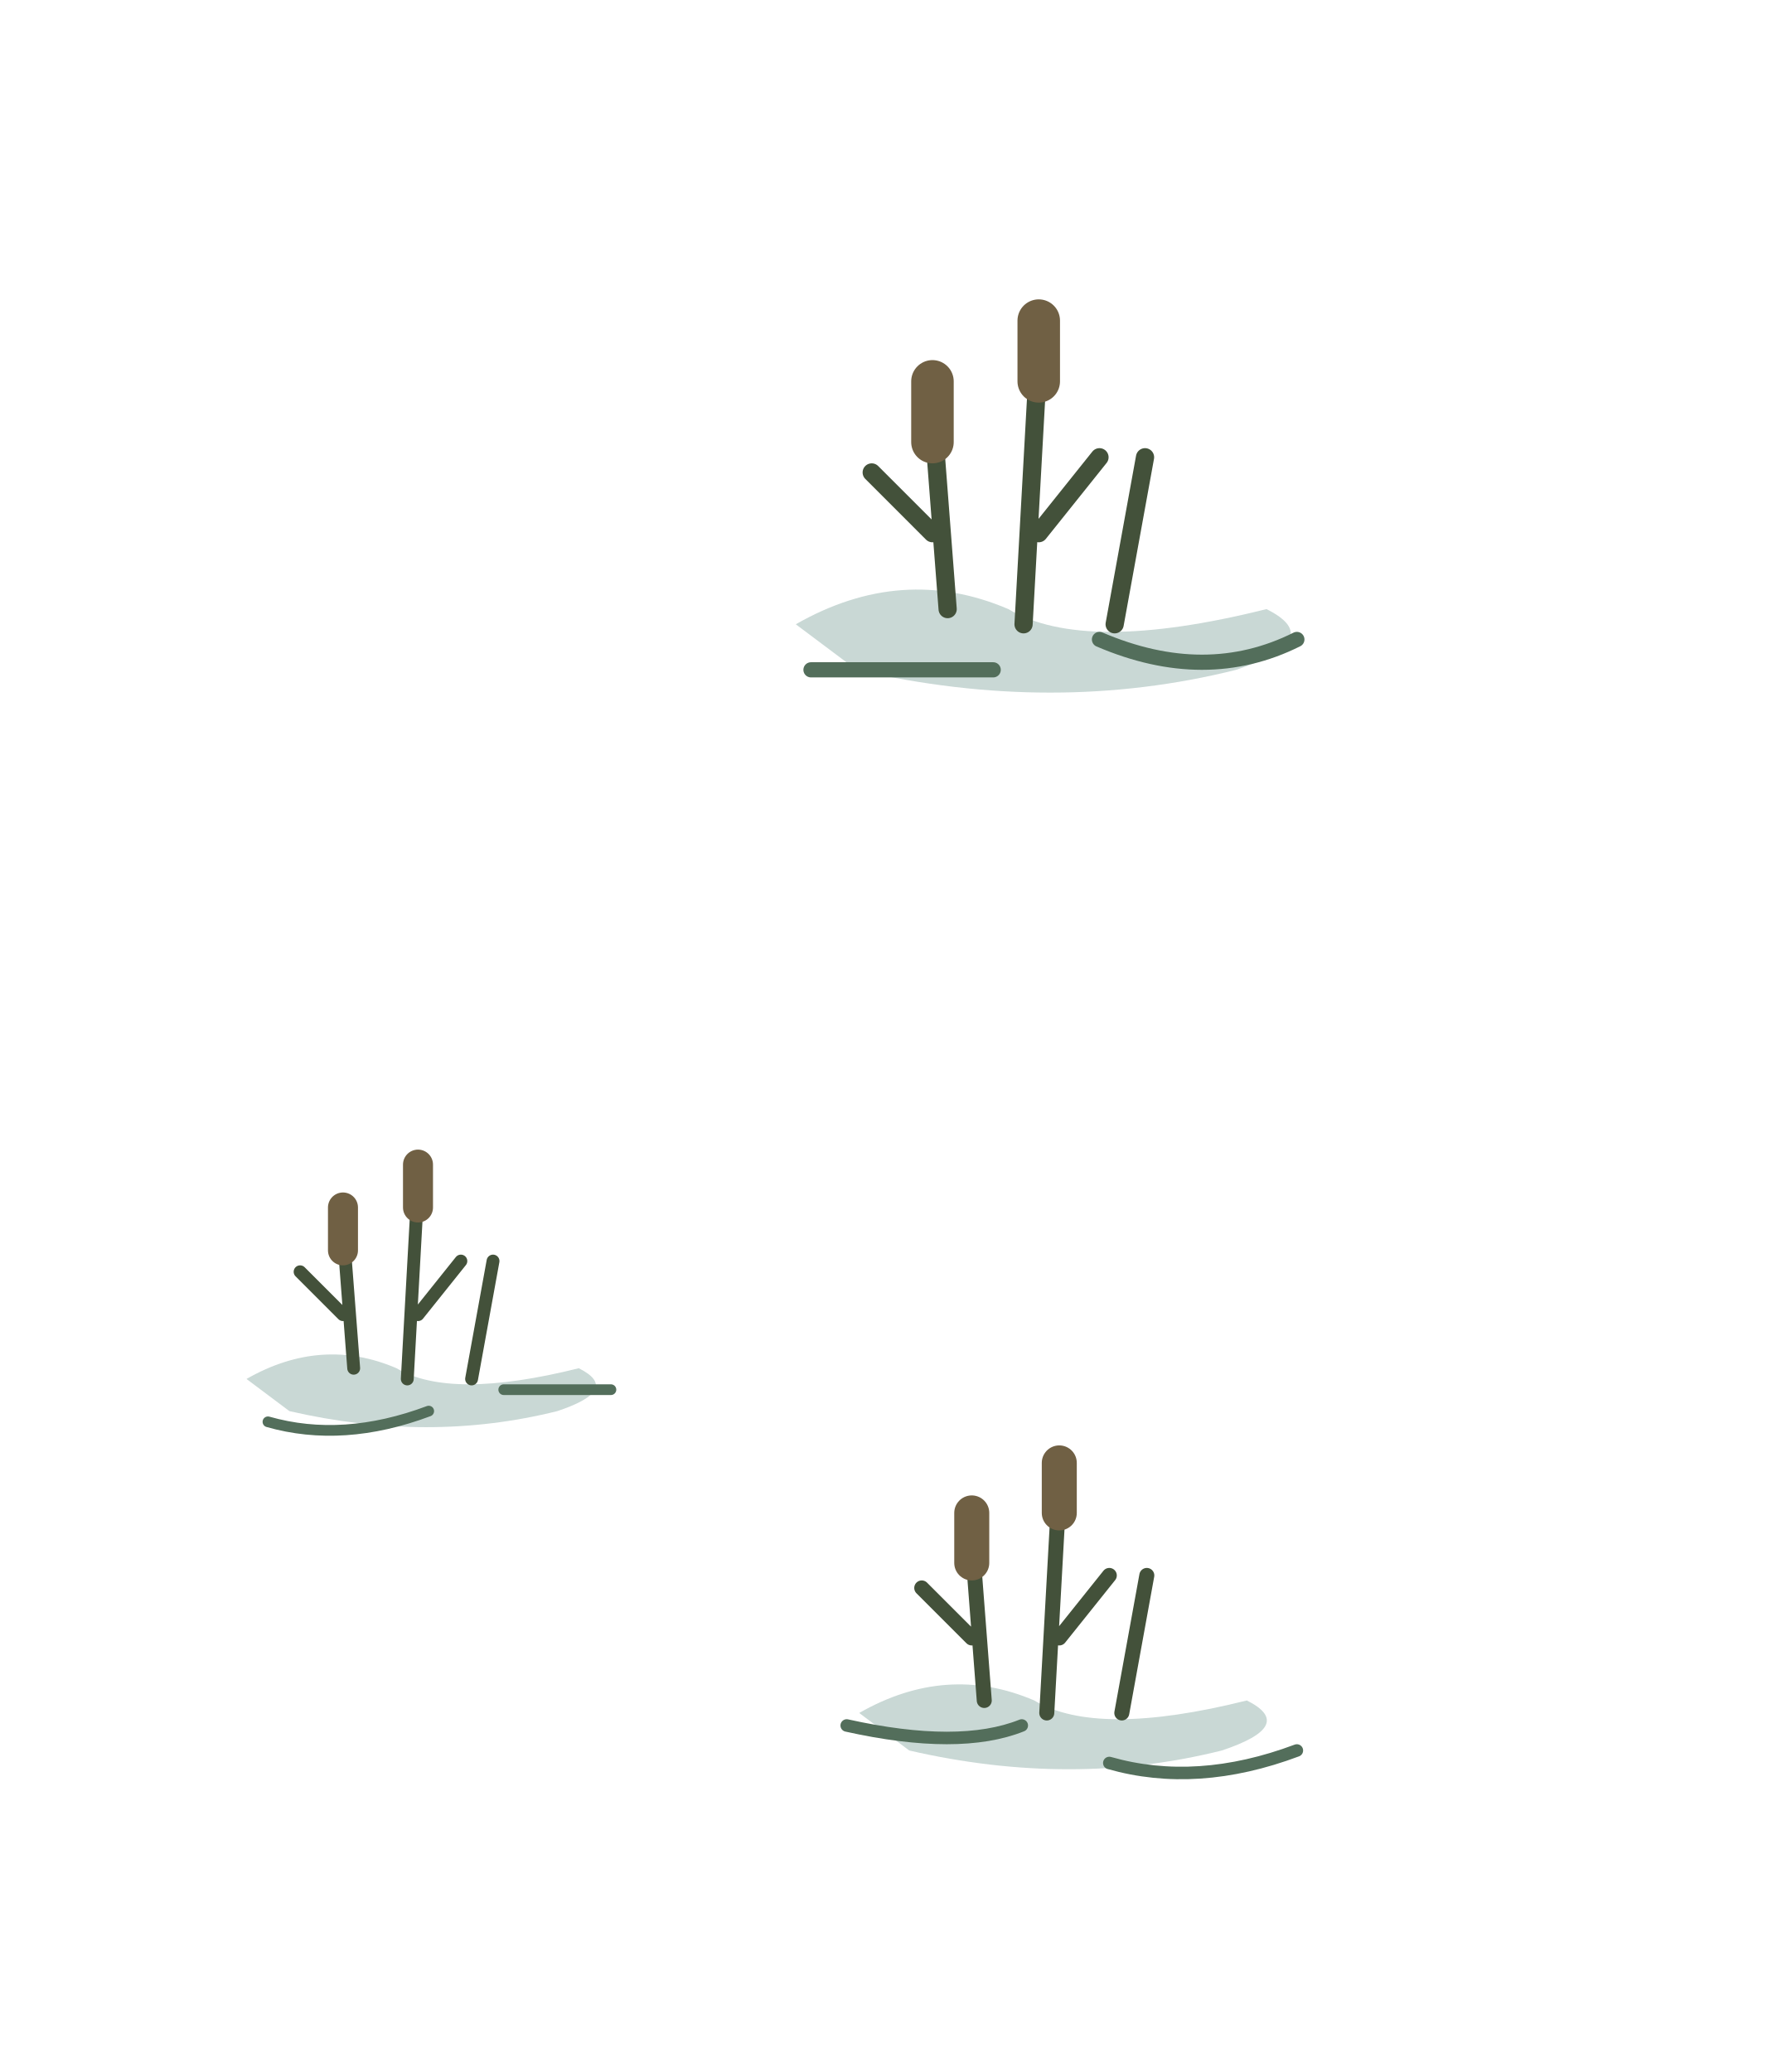
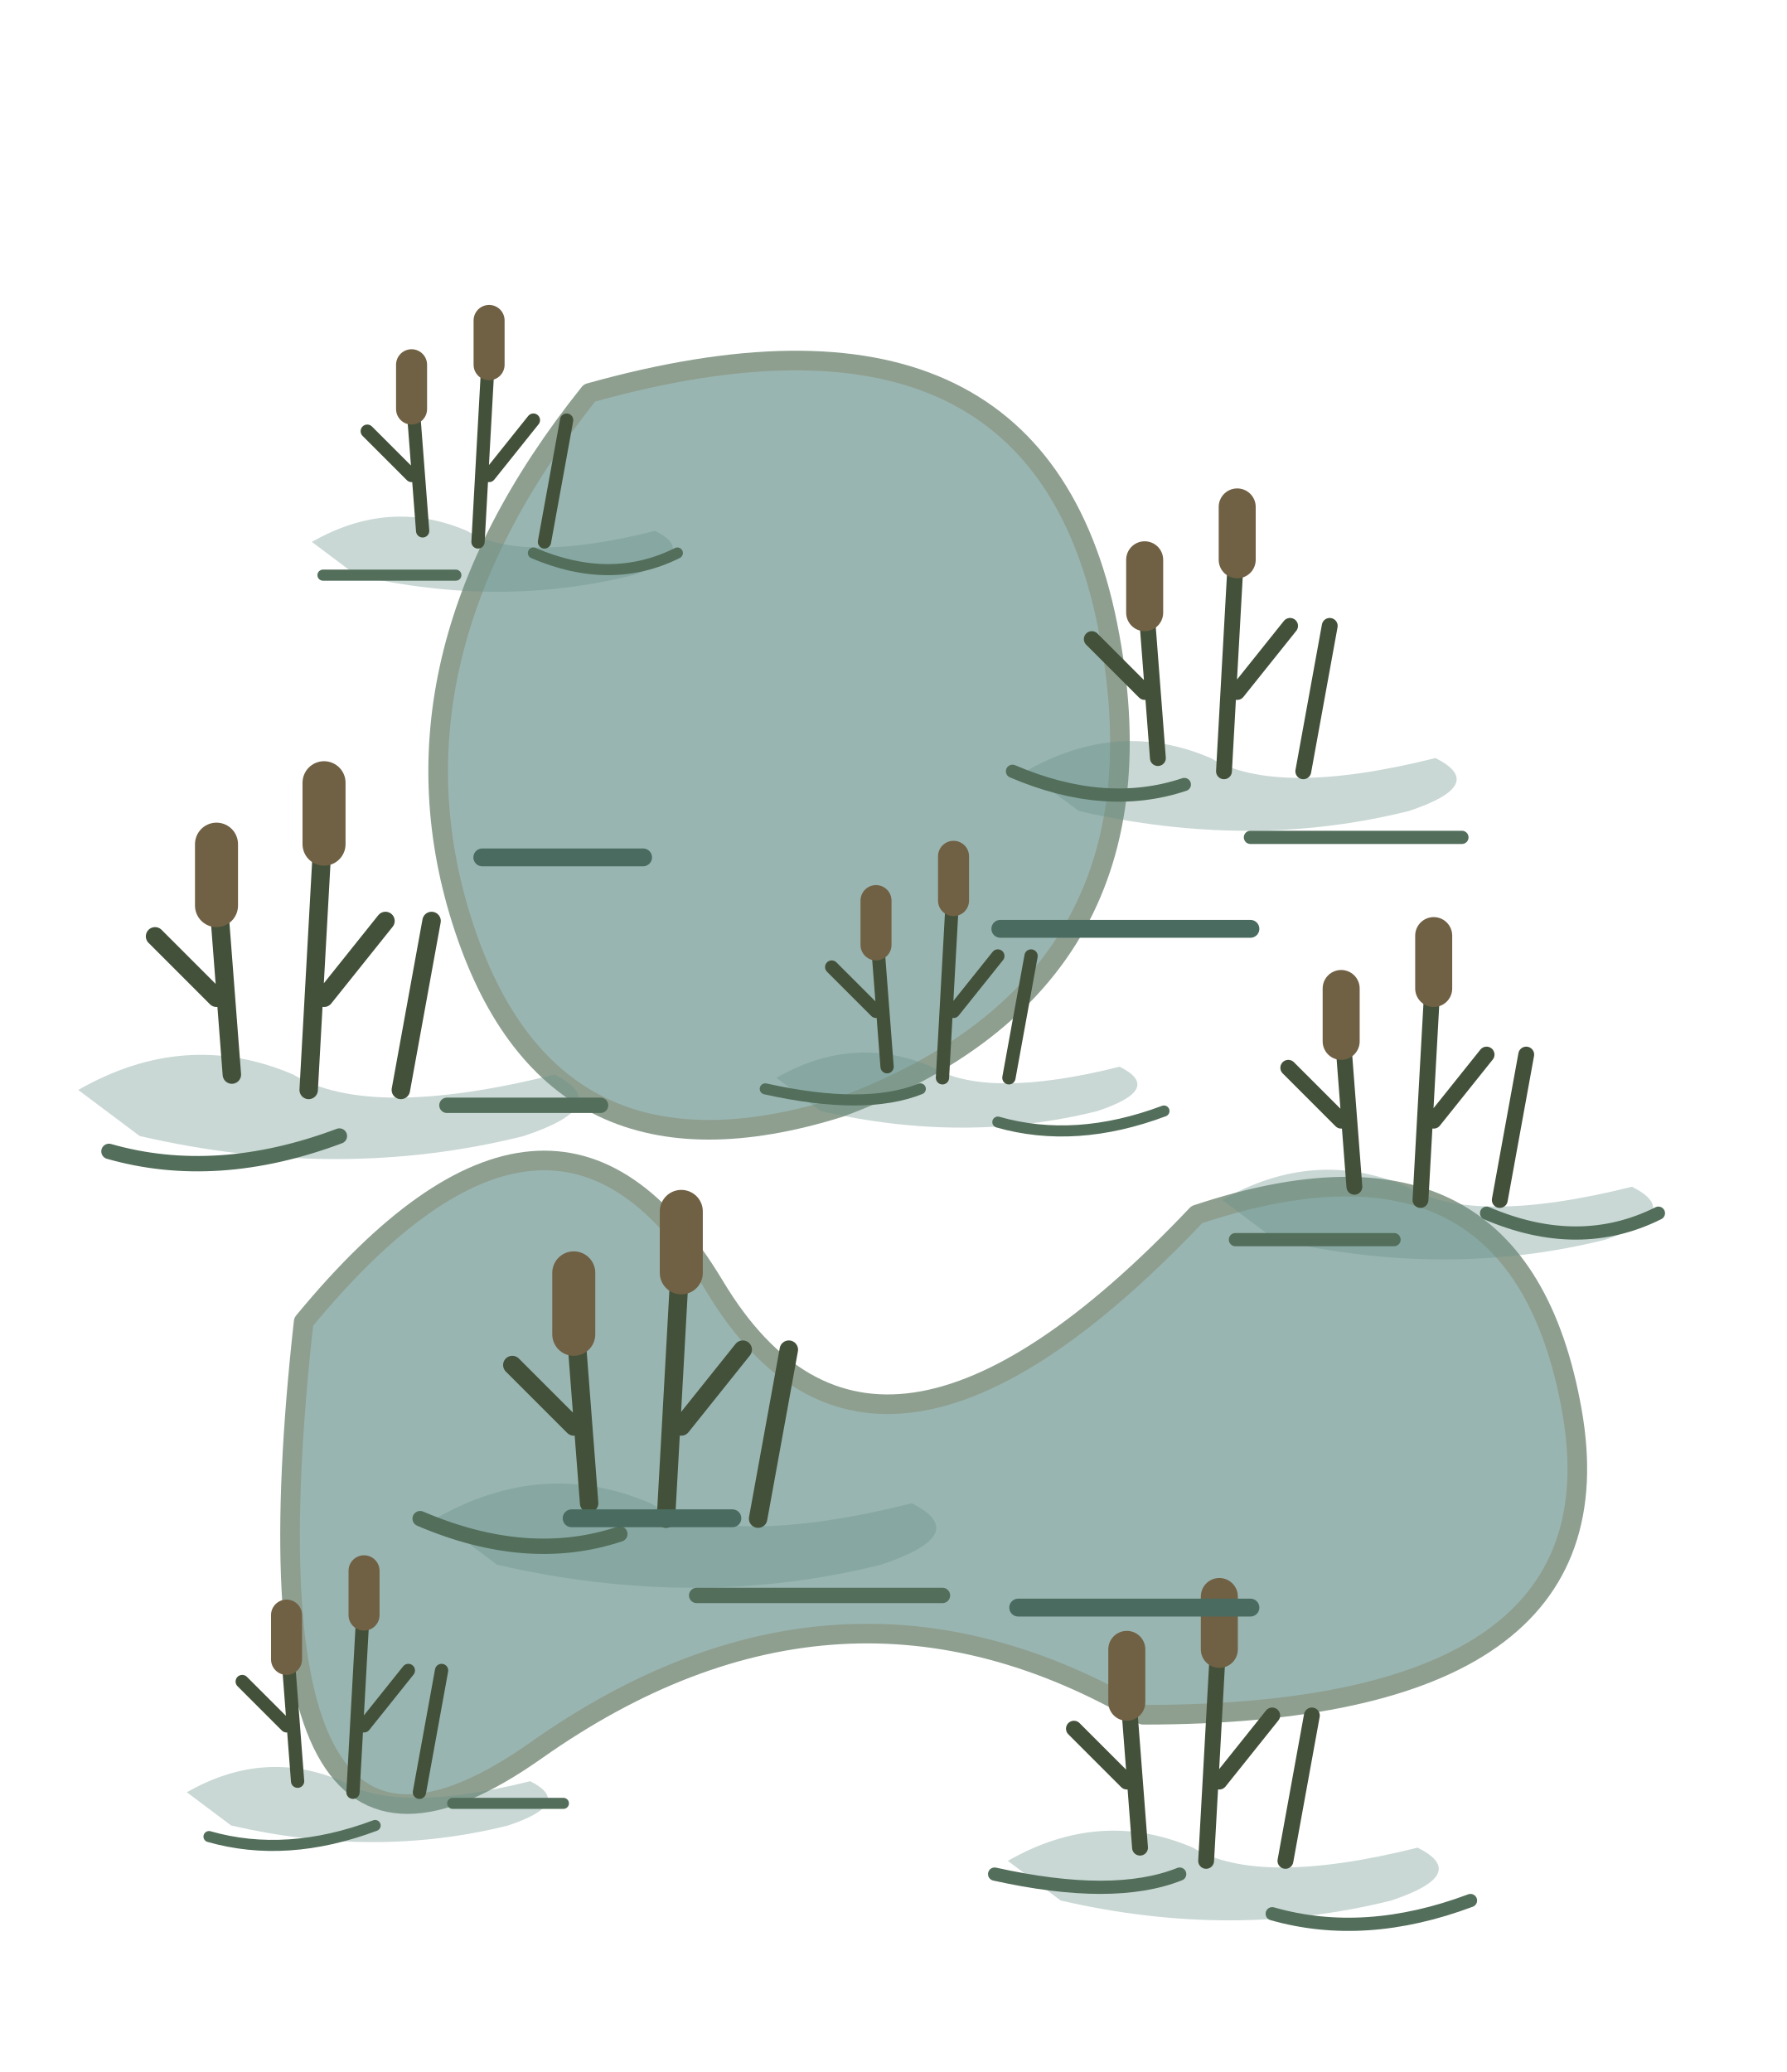
<svg xmlns="http://www.w3.org/2000/svg" viewBox="0 0 100 116">
-   <g transform="translate(59 29) scale(0.85)">
+   <path d="M33 22Q58 15 62 35T47 62Q31 67 26 52T33 22Z" fill="#638E87" stroke="#526C55" stroke-width="1.1" opacity="0.65" stroke-linecap="round" stroke-linejoin="round" />
+   <path d="M17 74Q31 57 40 72T67 68Q85 62 88 79T64 96Q47 86 30 98T17 74Z" fill="#638E87" stroke="#526C55" stroke-width="1.1" opacity="0.65" stroke-linecap="round" stroke-linejoin="round" />
+   <g transform="translate(28 26) scale(0.62)">
    <path d="M-17 7Q-10 3 -3 6Q2 9 14 6Q18 8 12 10Q0 13 -13 10Z" fill="#638E87" stroke="none" stroke-width="0" opacity="0.35" stroke-linecap="round" stroke-linejoin="round" />
    <path d="M-16 10L-4 10M3 8Q10 11 16 8" fill="none" stroke="#536E5B" stroke-width="1" opacity="1" stroke-linecap="round" stroke-linejoin="round" />
    <path d="M-7 6L-8 -7M-2 7L-1 -11M4 7L6 -4M-8 1L-12 -3M-1 1L3 -4" fill="none" stroke="#43513A" stroke-width="1.2" opacity="1" stroke-linecap="round" stroke-linejoin="round" />
    <path d="M-8 -9L-8 -5M-1 -13L-1 -9" fill="none" stroke="#706044" stroke-width="2.8" opacity="1" stroke-linecap="round" stroke-linejoin="round" />
  </g>
-   <g transform="translate(24 73) scale(0.6)">
+   <g transform="translate(70 38) scale(0.74)">
+     <path d="M-17 7Q-10 3 -3 6Q2 9 14 6Q18 8 12 10Q0 13 -13 10Z" fill="#638E87" stroke="none" stroke-width="0" opacity="0.35" stroke-linecap="round" stroke-linejoin="round" />
+     <path d="M-18 7Q-11 10 -5 8M0 12L16 12" fill="none" stroke="#536E5B" stroke-width="1" opacity="1" stroke-linecap="round" stroke-linejoin="round" />
+     <path d="M-7 6L-8 -7M-2 7L-1 -11M4 7L6 -4M-8 1L-12 -3M-1 1L3 -4" fill="none" stroke="#43513A" stroke-width="1.2" opacity="1" stroke-linecap="round" stroke-linejoin="round" />
+     <path d="M-8 -9L-8 -5M-1 -13L-1 -9" fill="none" stroke="#706044" stroke-width="2.8" opacity="1" stroke-linecap="round" stroke-linejoin="round" />
+   </g>
+   <g transform="translate(19 55) scale(0.86)">
    <path d="M-17 7Q-10 3 -3 6Q2 9 14 6Q18 8 12 10Q0 13 -13 10Z" fill="#638E87" stroke="none" stroke-width="0" opacity="0.35" stroke-linecap="round" stroke-linejoin="round" />
    <path d="M-15 11Q-8 13 0 10M7 8L17 8" fill="none" stroke="#536E5B" stroke-width="1" opacity="1" stroke-linecap="round" stroke-linejoin="round" />
    <path d="M-7 6L-8 -7M-2 7L-1 -11M4 7L6 -4M-8 1L-12 -3M-1 1L3 -4" fill="none" stroke="#43513A" stroke-width="1.2" opacity="1" stroke-linecap="round" stroke-linejoin="round" />
    <path d="M-8 -9L-8 -5M-1 -13L-1 -9" fill="none" stroke="#706044" stroke-width="2.8" opacity="1" stroke-linecap="round" stroke-linejoin="round" />
  </g>
-   <g transform="translate(60 91) scale(0.7)">
+   <g transform="translate(54 56) scale(0.62)">
    <path d="M-17 7Q-10 3 -3 6Q2 9 14 6Q18 8 12 10Q0 13 -13 10Z" fill="#638E87" stroke="none" stroke-width="0" opacity="0.35" stroke-linecap="round" stroke-linejoin="round" />
    <path d="M-18 8Q-9 10 -4 8M3 11Q10 13 18 10" fill="none" stroke="#536E5B" stroke-width="1" opacity="1" stroke-linecap="round" stroke-linejoin="round" />
    <path d="M-7 6L-8 -7M-2 7L-1 -11M4 7L6 -4M-8 1L-12 -3M-1 1L3 -4" fill="none" stroke="#43513A" stroke-width="1.2" opacity="1" stroke-linecap="round" stroke-linejoin="round" />
    <path d="M-8 -9L-8 -5M-1 -13L-1 -9" fill="none" stroke="#706044" stroke-width="2.8" opacity="1" stroke-linecap="round" stroke-linejoin="round" />
  </g>
+   <g transform="translate(81 62) scale(0.74)">
+     <path d="M-17 7Q-10 3 -3 6Q2 9 14 6Q18 8 12 10Q0 13 -13 10Z" fill="#638E87" stroke="none" stroke-width="0" opacity="0.35" stroke-linecap="round" stroke-linejoin="round" />
+     <path d="M-16 10L-4 10M3 8Q10 11 16 8" fill="none" stroke="#536E5B" stroke-width="1" opacity="1" stroke-linecap="round" stroke-linejoin="round" />
+     <path d="M-7 6L-8 -7M-2 7L-1 -11M4 7L6 -4M-8 1L-12 -3M-1 1L3 -4" fill="none" stroke="#43513A" stroke-width="1.2" opacity="1" stroke-linecap="round" stroke-linejoin="round" />
+     <path d="M-8 -9L-8 -5M-1 -13L-1 -9" fill="none" stroke="#706044" stroke-width="2.8" opacity="1" stroke-linecap="round" stroke-linejoin="round" />
+   </g>
+   <g transform="translate(39 79) scale(0.86)">
+     <path d="M-17 7Q-10 3 -3 6Q2 9 14 6Q18 8 12 10Q0 13 -13 10Z" fill="#638E87" stroke="none" stroke-width="0" opacity="0.35" stroke-linecap="round" stroke-linejoin="round" />
+     <path d="M-18 7Q-11 10 -5 8M0 12L16 12" fill="none" stroke="#536E5B" stroke-width="1" opacity="1" stroke-linecap="round" stroke-linejoin="round" />
+     <path d="M-7 6L-8 -7M-2 7L-1 -11M4 7L6 -4M-8 1L-12 -3M-1 1L3 -4" fill="none" stroke="#43513A" stroke-width="1.2" opacity="1" stroke-linecap="round" stroke-linejoin="round" />
+     <path d="M-8 -9L-8 -5M-1 -13L-1 -9" fill="none" stroke="#706044" stroke-width="2.8" opacity="1" stroke-linecap="round" stroke-linejoin="round" />
+   </g>
+   <g transform="translate(21 96) scale(0.62)">
+     <path d="M-17 7Q-10 3 -3 6Q2 9 14 6Q18 8 12 10Q0 13 -13 10Z" fill="#638E87" stroke="none" stroke-width="0" opacity="0.35" stroke-linecap="round" stroke-linejoin="round" />
+     <path d="M-15 11Q-8 13 0 10M7 8L17 8" fill="none" stroke="#536E5B" stroke-width="1" opacity="1" stroke-linecap="round" stroke-linejoin="round" />
+     <path d="M-7 6L-8 -7M-2 7L-1 -11M4 7L6 -4M-8 1L-12 -3M-1 1L3 -4" fill="none" stroke="#43513A" stroke-width="1.2" opacity="1" stroke-linecap="round" stroke-linejoin="round" />
+     <path d="M-8 -9L-8 -5M-1 -13L-1 -9" fill="none" stroke="#706044" stroke-width="2.8" opacity="1" stroke-linecap="round" stroke-linejoin="round" />
+   </g>
+   <g transform="translate(69 99) scale(0.74)">
+     <path d="M-17 7Q-10 3 -3 6Q2 9 14 6Q18 8 12 10Q0 13 -13 10Z" fill="#638E87" stroke="none" stroke-width="0" opacity="0.35" stroke-linecap="round" stroke-linejoin="round" />
+     <path d="M-18 8Q-9 10 -4 8M3 11Q10 13 18 10" fill="none" stroke="#536E5B" stroke-width="1" opacity="1" stroke-linecap="round" stroke-linejoin="round" />
+     <path d="M-7 6L-8 -7M-2 7L-1 -11M4 7L6 -4M-8 1L-12 -3M-1 1L3 -4" fill="none" stroke="#43513A" stroke-width="1.2" opacity="1" stroke-linecap="round" stroke-linejoin="round" />
+     <path d="M-8 -9L-8 -5M-1 -13L-1 -9" fill="none" stroke="#706044" stroke-width="2.8" opacity="1" stroke-linecap="round" stroke-linejoin="round" />
+   </g>
+   <path d="M27 48L36 48M56 52L70 52M32 85L41 85M57 90L70 90" fill="none" stroke="#496B60" stroke-width="1" opacity="1" stroke-linecap="round" stroke-linejoin="round" />
</svg>
